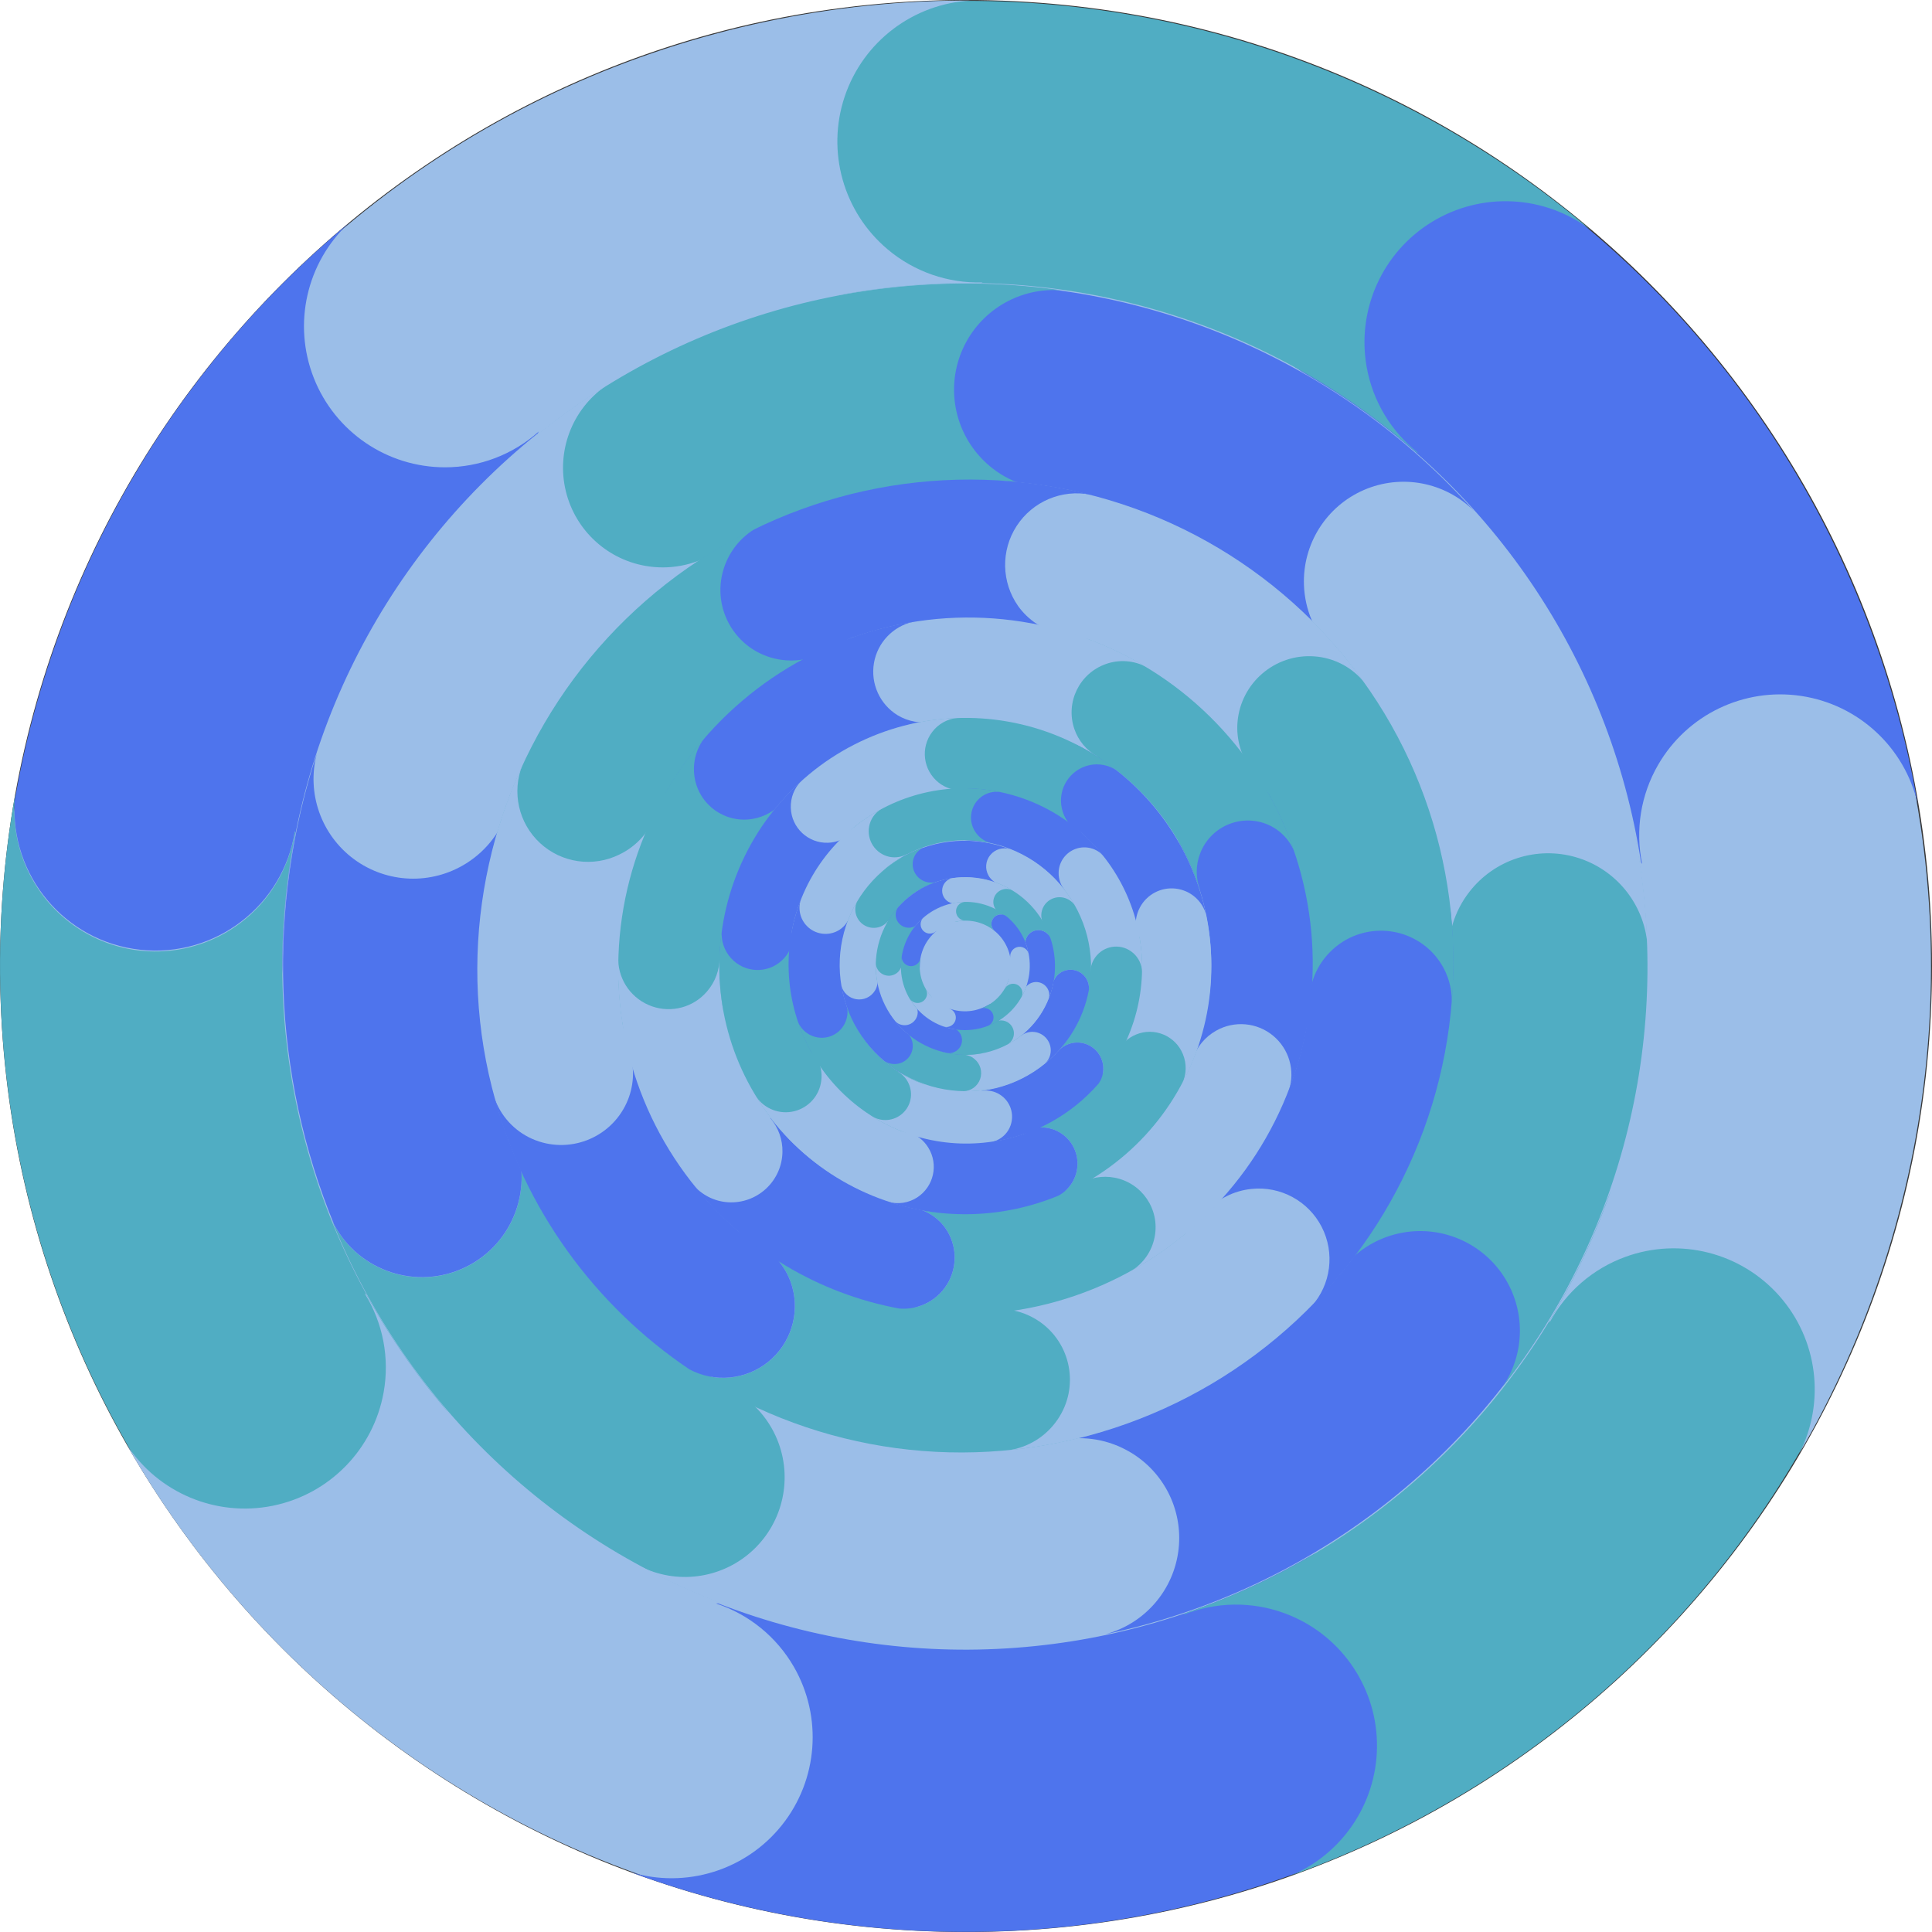
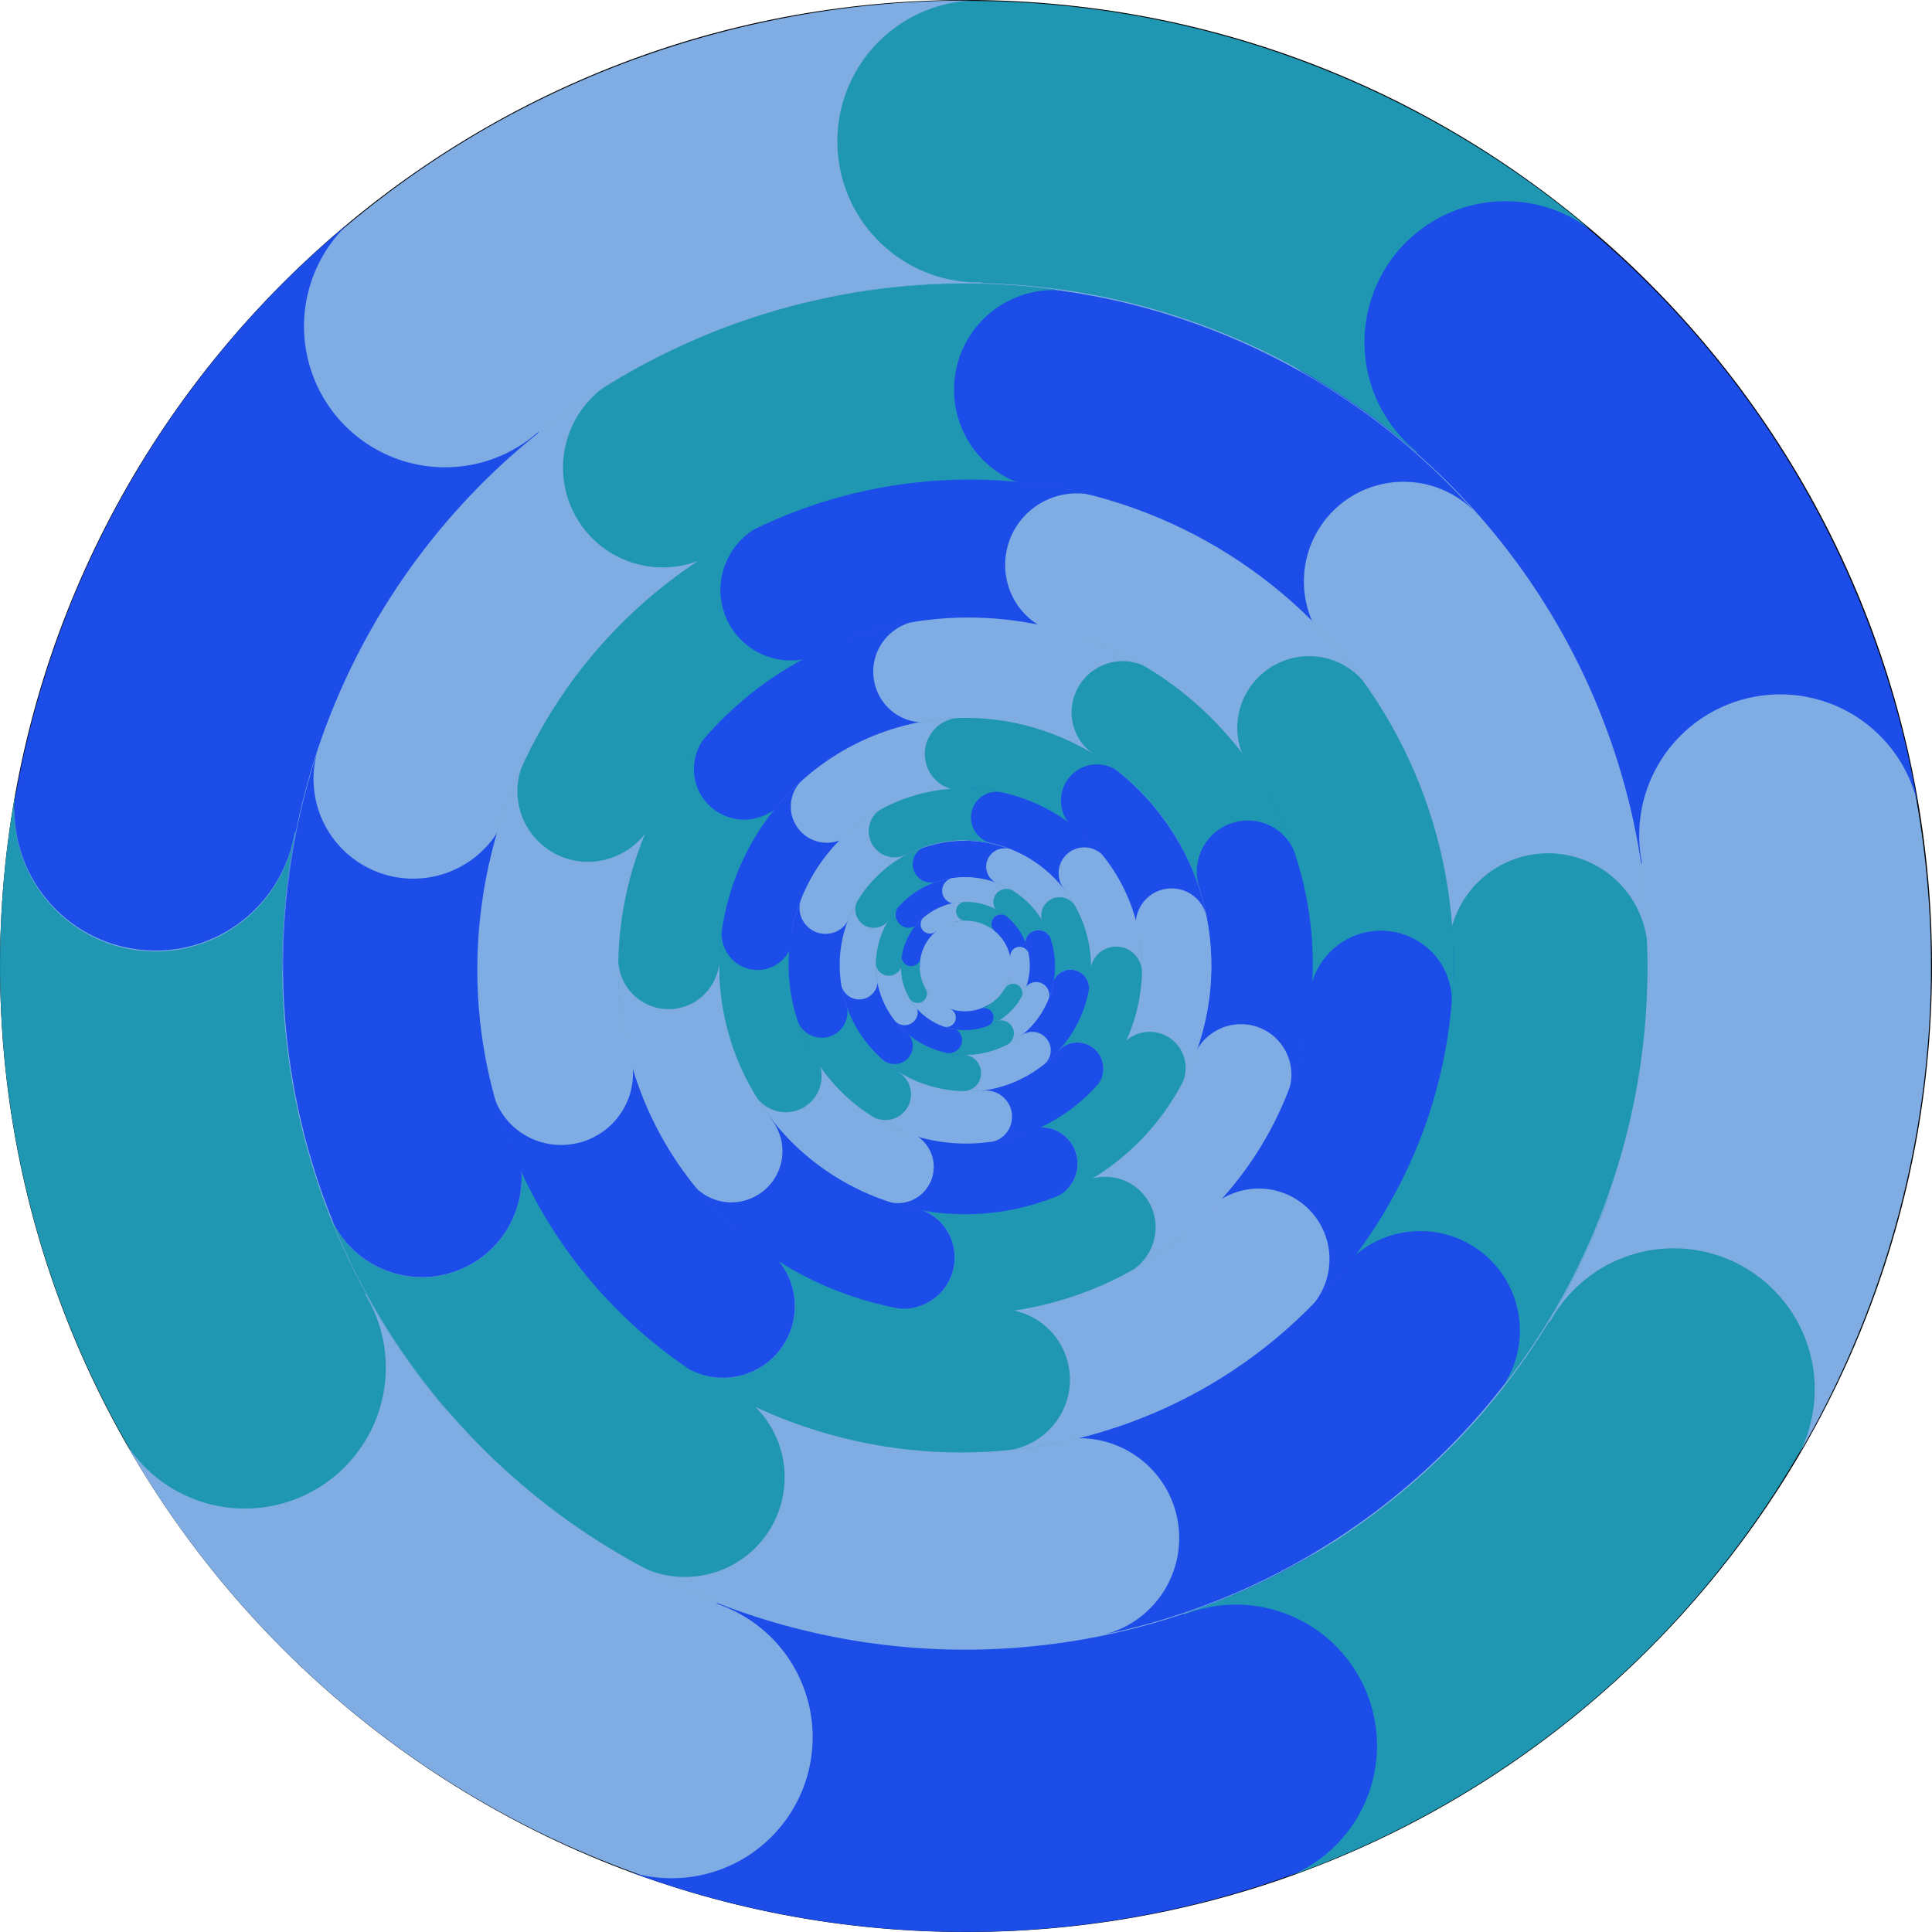
<svg xmlns="http://www.w3.org/2000/svg" id="Ebene_1" data-name="Ebene 1" viewBox="0 0 1000 1000">
  <defs>
    <style>
      .cls-1 {
-         opacity: 0.78;
+         opacity: 1;
      }

      .cls-2 {
        fill: #7face2;
      }

      .cls-3 {
        fill: #1f96b2;
      }

      .cls-4 {
        fill: #1c4de8;
      }
    </style>
  </defs>
  <g id="Ebene_1-2" data-name="Ebene 1" class="cls-1">
    <g id="Background">
      <g id="BG">
        <path class="cls-2" d="M500,999.5C224.056,999.307.516,775.455.709,499.511A499.64,499.64,0,0,1,305.57,39.75C559.759-67.631,852.87,51.381,960.25,305.57s-11.631,547.3-265.82,654.68A496.5,496.5,0,0,1,500,999.5Z" />
        <path d="M500,1c275.662.168,498.994,223.772,498.826,499.434A499.131,499.131,0,0,1,694.23,959.79C440.3,1067.06,147.48,948.165,40.21,694.23S51.835,147.48,305.77,40.21A495.883,495.883,0,0,1,500,1m0-1C223.86,0,0,223.88,0,500s223.86,500,500,500,500-223.86,500-500S776.14,0,500,0Z" />
      </g>
    </g>
    <g id="Spirals">
      <g id="Circle1">
        <path class="cls-3" d="M127.32,475.44A73,73,0,0,1,7.99,410.57c-25.4,140.91,9.59,291.64,108.68,410h0l.31.39a73,73,0,0,0,111.85-93.85h0c-.32-.37-.65-.72-1-1.09v-.11a353,353,0,0,1-74.94-294.77l-.26-1A72.73,72.73,0,0,1,127.32,475.44Z" />
        <path class="cls-2" d="M198.59,720.55a73,73,0,0,1-133.13,27c71.12,124.33,194.86,217.27,346.78,244.22h0l.49.1a73,73,0,0,0,25.35-143.79l-1.44-.21-.09-.07c-108.98-19.75-197.23-87.52-246.89-177.64l-.85-.61A72.668,72.668,0,0,1,198.59,720.55Z" />
        <path class="cls-4" d="M410.87,862.69a73,73,0,0,1-84.61,106.28c134.36,49.48,288.88,41.19,422.61-35.84h0l.45-.25a73,73,0,0,0-73-126.44h0c-.43.25-.83.51-1.25.76h-.11a353,353,0,0,1-303.31,22.68l-1.05.08A72.729,72.729,0,0,1,410.87,862.69Z" />
        <path class="cls-3" d="M664.71,834.95a73,73,0,0,1,3.5,135.81C802.94,922.3,915.97,816.62,968.9,671.65h0c.06-.15.13-.3.19-.46a73,73,0,0,0-137.2-49.94c-.17.46-.3.93-.46,1.39l-.08.08A353,353,0,0,1,613.53,834.99l-.75.73A72.784,72.784,0,0,1,664.71,834.95Z" />
        <path class="cls-2" d="M841.32,650.54a73,73,0,0,1,90,101.78c72-123.72,90.71-277.33,38.06-422.44h0a1.446,1.446,0,0,0-.16-.47,73.007,73.007,0,0,0-137.2,49.96c.17.46.36.91.53,1.36v.15c37.4,104.25,22.85,214.61-30.39,302.63l-.1,1A72.718,72.718,0,0,1,841.32,650.54Z" />
        <path class="cls-4" d="M858.24,395.88a73,73,0,0,1,134.34,20.14C968.25,274.96,883.82,145.29,750.23,67.99h0c-.15-.09-.28-.18-.43-.26a73,73,0,1,0-73,126.44l1.29.7.06.09A353,353,0,0,1,849.39,446.33l.59.86A72.712,72.712,0,0,1,858.24,395.88Z" />
        <path class="cls-3" d="M707.37,189.88a73,73,0,0,1,115.86-71C713.9,26.45,565.87-18.61,413.85,8.04h0l-.5.07a73,73,0,1,0,23.638,144.074h0q.863-.143,1.722-.3c.48-.08.95-.19,1.43-.29h.1a353,353,0,0,1,292.75,82.48l1,.29A72.762,72.762,0,0,1,707.37,189.88Z" />
        <path class="cls-2" d="M459.48,129.1A73,73,0,0,1,502.64.29C359.46-.25,217.1,60.38,117.78,178.51h0c-.1.13-.22.25-.33.38a73.012,73.012,0,1,0,111.524,94.262q.174-.205.346-.412c.31-.37.6-.76.91-1.14h.1c71.58-84.51,174.43-127.09,277.27-125l1-.43A72.718,72.718,0,0,1,459.48,129.1Z" />
        <path class="cls-4" d="M230.32,241.88a73,73,0,0,1-49.74-126.41A499.476,499.476,0,0,0,7.63,414.26a73,73,0,0,0,145,15.83l.26,1a355.51,355.51,0,0,0-6.71,73c.08-1.39.13-2.79.13-4.21v-1.56a353,353,0,0,1,132.06-274l.46-.94A72.73,72.73,0,0,1,230.32,241.88Z" />
      </g>
      <g id="Circle2">
        <path class="cls-3" d="M267.52,625.34a51.59,51.59,0,0,1-95.82,6.08A352.622,352.622,0,0,0,390.92,835.88h0l.33.12a51.594,51.594,0,0,0,31.991-98.1l-.361-.116h0l-1-.29h-.06A249.48,249.48,0,0,1,266.12,589.3l-.54-.51A51.4,51.4,0,0,1,267.52,625.34Z" />
        <path class="cls-2" d="M402.32,745.2a51.58,51.58,0,0,1-69.49,66.24,352.58,352.58,0,0,0,299.32,15.69h0l.33-.12a51.59,51.59,0,0,0-37.7-96.045q-.308.12-.613.245t-.595.242l-.94.41h-.08a249.46,249.46,0,0,1-214.52-13.43h-.74A51.451,51.451,0,0,1,402.32,745.2Z" />
        <path class="cls-4" d="M582.8,750.42a51.58,51.58,0,0,1-10.65,95.46A352.67,352.67,0,0,0,811.53,665.44h0a3,3,0,0,0,.17-.31,51.59,51.59,0,1,0-91.23-48.2c-.16.31-.3.62-.46.93h-.06a249.455,249.455,0,0,1-173,127.61l-.59.44A51.278,51.278,0,0,1,582.8,750.42Z" />
        <path class="cls-3" d="M724.25,638.36a51.57,51.57,0,0,1,53.16,79.93,352.619,352.619,0,0,0,67.43-292h0l-.06-.35a51.591,51.591,0,0,0-100.87,21.72c.07.34.16.67.24,1v.07a249.449,249.449,0,0,1-50.48,208.93l-.17.72A51.375,51.375,0,0,1,724.25,638.36Z" />
        <path class="cls-2" d="M760.57,461.59a51.58,51.58,0,0,1,92.11,27.06A352.642,352.642,0,0,0,716.6,221.59h0l-.28-.22a51.6,51.6,0,1,0-63.3,81.51h0c.27.22.55.41.83.62v.07a249.478,249.478,0,0,1,95.63,192.5l.33.66A51.4,51.4,0,0,1,760.57,461.59Z" />
        <path class="cls-4" d="M674.93,302.88a51.58,51.58,0,0,1,87.95-38.48,352.571,352.571,0,0,0-275.9-117.12h-.36a51.591,51.591,0,0,0,3.88,103.11c.34,0,.68-.05,1-.07h.07a249.45,249.45,0,0,1,197,86l.68.3A51.358,51.358,0,0,1,674.93,302.88Z" />
        <path class="cls-3" d="M507.15,236.31a51.58,51.58,0,0,1,42.65-86,352.589,352.589,0,0,0-286.64,87.63h0l-.26.24a51.59,51.59,0,1,0,68.423,77.23q.413-.366.817-.74c.26-.23.5-.48.75-.71h.07a249.441,249.441,0,0,1,206.18-60.78l.71-.21A51.411,51.411,0,0,1,507.15,236.31Z" />
        <path class="cls-2" d="M335.99,293.2a51.58,51.58,0,0,1-22.62-93.32,352.612,352.612,0,0,0-163.25,251.4h0l-.06.35a51.613,51.613,0,0,0,102.26,14.09h0a7.646,7.646,0,0,1,.11-1v-.06a249.492,249.492,0,0,1,118.89-179.1l.41-.62A51.38,51.38,0,0,1,335.99,293.2Z" />
        <path class="cls-4" d="M241.32,446.88a51.58,51.58,0,0,1-77.3-56.94,353,353,0,0,0,8.89,243.83,51.58,51.58,0,0,0,92.71-45.07l.54.51a251.315,251.315,0,0,0,23.44,46.2c-.48-.87-1-1.73-1.51-2.57-.18-.3-.38-.58-.57-.86v-.1a249.48,249.48,0,0,1-24-213.6l-.08-.73A51.426,51.426,0,0,1,241.32,446.88Z" />
      </g>
      <g id="Circle3">
        <path class="cls-3" d="M410.12,666.25a37.12,37.12,0,0,1-54.89,41.63,252,252,0,0,0,211.35,34.23h0l.24-.07a37.06,37.06,0,0,0,25.73-45.46,36.6,36.6,0,0,0-45.136-25.335h0l-.264.075c-.24.06-.48.14-.71.22h-.06a178.27,178.27,0,0,1-151.29-26.09l-.52-.09A36.2,36.2,0,0,1,410.12,666.25Z" />
        <path class="cls-2" d="M537.8,683.88a36.56,36.56,0,0,1,9.662,50.793h0l-.142.207a37.151,37.151,0,0,1-25,15.73A254.933,254.933,0,0,0,707.38,641.28h0l.15-.2a36.57,36.57,0,0,0-9.218-50.89h0l-.262-.18a37.12,37.12,0,0,0-51.33,9.87l-.4.62h0A180.332,180.332,0,0,1,512.8,677.57l-.48.31A36.651,36.651,0,0,1,537.8,683.88Z" />
        <path class="cls-4" d="M647.73,615.39a36.58,36.58,0,0,1,31.11,60.76c51-51.64,79.59-124.42,72.24-201.76h0a2.085,2.085,0,0,0,0-.25,36.52,36.52,0,0,0-39.88-32.818h0l-.37.038a37.17,37.17,0,0,0-33.23,40.38c0,.24.07.49.09.73v.05c5.08,55.53-16.05,107.67-53.27,144.17l-.18.49A37.137,37.137,0,0,1,647.73,615.39Z" />
        <path class="cls-3" d="M688.26,492.93a37,37,0,0,1,52.19-.84,36.312,36.312,0,0,1,11,27.13c6-71.93-18.87-145.63-74.43-199.77h0l-.18-.18a37,37,0,0,0-51.76,52.85c.17.17.36.33.54.49v.06a176.172,176.172,0,0,1,51.91,143.8l.18.5A36.923,36.923,0,0,1,688.26,492.93Z" />
        <path class="cls-2" d="M640.53,373.8a37.23,37.23,0,0,1,39.71-34.07,36.466,36.466,0,0,1,26,13.6A250,250,0,0,0,519.96,249.02h-.25A37.24,37.24,0,0,0,480,283.1a36.46,36.46,0,0,0,33.429,39.257q.221.018.441.033h.79a176.8,176.8,0,0,1,132.79,76.16l.46.26A36.307,36.307,0,0,1,640.53,373.8Z" />
        <path class="cls-4" d="M526.99,313.71a37.05,37.05,0,0,1,37.46-57.66,254,254,0,0,0-210.95,40h0l-.21.14a36.68,36.68,0,1,0,41.972,60.167l.148-.1q.352-.247.7-.5l.59-.45h.06a179.682,179.682,0,0,1,151.56-27.17l.52-.09A36.336,36.336,0,0,1,526.99,313.71Z" />
        <path class="cls-3" d="M400.54,340.76a36.44,36.44,0,0,1-26.577-44.152c.038-.153.077-.306.117-.458a37.089,37.089,0,0,1,18.16-23.27A254.46,254.46,0,0,0,255.32,438.43h0a1.119,1.119,0,0,1-.07.24,36.45,36.45,0,0,0,26.01,44.505h0c.15.039.3.078.45.115a37.23,37.23,0,0,0,45-26.74c.07-.24.12-.48.17-.72h0a180,180,0,0,1,99.44-117.75l.34-.41A37,37,0,0,1,400.54,340.76Z" />
        <path class="cls-2" d="M320.57,442.31a36.57,36.57,0,0,1-50.18-46.32c-30.31,65.75-32.31,143.7,1.17,213.66h0c0,.08.07.16.11.23a37,37,0,0,0,66.65-32.17c-.1-.22-.22-.44-.33-.66h0c-23.84-50.29-21.83-106.35.73-153.23v-.52A37.132,37.132,0,0,1,320.57,442.31Z" />
        <path class="cls-4" d="M324.32,570.88a37.21,37.21,0,0,1-48.9,18.58,36.3,36.3,0,0,1-19.68-21.68,248.879,248.879,0,0,0,101.1,141,37.12,37.12,0,0,0,53.27-42.5,36.2,36.2,0,0,0-15.55-21l.52.09a178.228,178.228,0,0,0,32.16,18.08c-.62-.32-1.26-.64-1.91-.93l-.68-.28h0a176,176,0,0,1-98.33-117.06l-.34-.4A36.557,36.557,0,0,1,324.32,570.88Z" />
      </g>
      <g id="Circle4">
        <path class="cls-3" d="M488.32,634.33a26.5,26.5,0,0,1-24.13,42.84,180,180,0,0,0,148.13-37.66h0l.14-.12a26.46,26.46,0,0,0,3.93-37.08,26.131,26.131,0,0,0-36.76-3.771l-.16.131-.4.34h0a127.241,127.241,0,0,1-106.5,25.92l-.37.09A25.92,25.92,0,0,1,488.32,634.33Z" />
        <path class="cls-2" d="M576.91,609.56a26.1,26.1,0,0,1,20.766,30.515h0c-.015.078-.03.156-.046.234a26.51,26.51,0,0,1-11.9,17.4,182,182,0,0,0,90.15-124.23h0a.965.965,0,0,0,0-.17,26.1,26.1,0,0,0-20.486-30.7l-.234-.046a26.5,26.5,0,0,0-30.81,21.05l-.09.52h0a128.758,128.758,0,0,1-65.54,88.43l-.22.3A26.142,26.142,0,0,1,576.91,609.56Z" />
        <path class="cls-4" d="M629.46,533.48a26.11,26.11,0,0,1,37.64,30.95,180.4,180.4,0,0,0-10-152.67h0l-.09-.16a26.071,26.071,0,0,0-35.45-10.129h0c-.077.042-.153.085-.23.129a26.54,26.54,0,0,0-10.28,35.89l.27.46h0a127.62,127.62,0,0,1,6.09,109.56v.37A26.544,26.544,0,0,1,629.46,533.48Z" />
        <path class="cls-3" d="M621.19,441.76a26.42,26.42,0,0,1,33.94-15.39,25.944,25.944,0,0,1,14.92,14.65A177.768,177.768,0,0,0,564.51,331.34h0l-.16-.07a26.41,26.41,0,0,0-18.88,49.33l.49.17h0a125.8,125.8,0,0,1,74.87,79.43l.26.27A26.31,26.31,0,0,1,621.19,441.76Z" />
        <path class="cls-2" d="M556.07,377.3a26.57,26.57,0,0,1,16.32-33.6,26,26,0,0,1,20.93,1.52,178.48,178.48,0,0,0-151.69-15.34h-.17a26.59,26.59,0,0,0-16.32,33.61,26,26,0,0,0,33,16.224h0c.118-.04.236-.081.353-.123.17-.05.33-.12.5-.18h0A126.22,126.22,0,0,1,567.6,391.54h.38A25.85,25.85,0,0,1,556.07,377.3Z" />
        <path class="cls-4" d="M464.62,370.22a26.46,26.46,0,0,1,8.15-48.41,181.348,181.348,0,0,0-126.8,86.14h0l-.1.15a26.2,26.2,0,1,0,44.686,27.366c.107-.174.211-.35.314-.526l.26-.46h0a128.249,128.249,0,0,1,91.54-60.84l.31-.21A25.936,25.936,0,0,1,464.62,370.22Z" />
        <path class="cls-3" d="M389.49,423.88a26,26,0,0,1-29.942-21.341c-.02-.12-.04-.239-.058-.359a26.52,26.52,0,0,1,5.29-20.39,181.626,181.626,0,0,0-42.62,147.33h0v.18a26,26,0,0,0,29.64,21.758l.359-.058a26.591,26.591,0,0,0,21.86-30.3,3.386,3.386,0,0,0-.1-.52h0a128.523,128.523,0,0,1,31.63-105.35l.11-.36A26.437,26.437,0,0,1,389.49,423.88Z" />
        <path class="cls-2" d="M365.99,513.13a26.11,26.11,0,0,1-46-16.08,178.892,178.892,0,0,0,61.5,139.6h0l.13.12a26.42,26.42,0,0,0,34.5-40c-.13-.12-.27-.22-.4-.33h0a126.572,126.572,0,0,1-43.13-100.56l-.15-.34A26.51,26.51,0,0,1,365.99,513.13Z" />
        <path class="cls-4" d="M405,596.27a26.56,26.56,0,0,1-26.74,26.07,25.9,25.9,0,0,1-19.05-8.6,177.705,177.705,0,0,0,106.28,63.57,26.5,26.5,0,0,0,22.8-43,25.919,25.919,0,0,0-16.14-9.3l.37-.09a126.666,126.666,0,0,0,26.2,2.7c-.5,0-1-.06-1.51-.06h-.53a125.651,125.651,0,0,1-97.66-48.68l-.34-.17A26.131,26.131,0,0,1,405,596.27Z" />
      </g>
      <g id="Circle5">
        <path class="cls-3" d="M544.81,584.47a18.82,18.82,0,0,1,2.17,34.85,127.811,127.811,0,0,0,73.74-79.71h0v-.12a18.809,18.809,0,0,0-12-23.62,18.57,18.57,0,0,0-23.365,11.99l-.035.11a1.231,1.231,0,0,1-.11.36h0a90.363,90.363,0,0,1-53.45,56.61l-.19.2A18.365,18.365,0,0,1,544.81,584.47Z" />
        <path class="cls-2" d="M588.05,535.45a18.53,18.53,0,0,1,24.183,10.095h0c.03.071.058.143.087.215a18.889,18.889,0,0,1-.36,15,129.271,129.271,0,0,0,5.66-108.88h0v-.12a18.55,18.55,0,0,0-24.07-10.433h0l-.23.093a18.83,18.83,0,0,0-10.2,24.46c0,.11.1.22.14.34h0a91.43,91.43,0,0,1-4.88,78v.27A18.554,18.554,0,0,1,588.05,535.45Z" />
        <path class="cls-4" d="M589.96,469.8a18.55,18.55,0,0,1,34.4,3.89,128.171,128.171,0,0,0-65-87.1h0l-.11-.06a18.52,18.52,0,0,0-25.052,7.641h0l-.088.168a18.84,18.84,0,0,0,7.75,25.36l.33.17h0a90.692,90.692,0,0,1,46,62.94l.16.22A18.861,18.861,0,0,1,589.96,469.8Z" />
        <path class="cls-3" d="M549.58,418.33a18.77,18.77,0,0,1,14.28-22.29,18.441,18.441,0,0,1,14.55,3,126.29,126.29,0,0,0-105.29-24.61h-.13a18.761,18.761,0,1,0,7.7,36.724l.113-.024h0l.36-.09h0a89.338,89.338,0,0,1,75.32,18.4l.26.06A18.742,18.742,0,0,1,549.58,418.33Z" />
        <path class="cls-2" d="M485.86,405.09a18.89,18.89,0,0,1-3.27-26.34,18.5,18.5,0,0,1,13-7.16,126.75,126.75,0,0,0-96.27,49.45h0l-.08.1a18.87,18.87,0,0,0,3.26,26.33,18.478,18.478,0,0,0,25.949-3.1h0c.051-.064.1-.128.15-.193l.22-.3h0a89.661,89.661,0,0,1,69.5-34.76l.24-.12A18.442,18.442,0,0,1,485.86,405.09Z" />
        <path class="cls-4" d="M428.62,436.21a18.672,18.672,0,0,1-19.3-18.019v-.041a18.867,18.867,0,0,1,5.42-13.94,128.812,128.812,0,0,0-42.27,100.34h0v.13a18.6,18.6,0,1,0,37.18-1.39h0v-.37h0a91.059,91.059,0,0,1,31-71.64l.1-.25A18.4,18.4,0,0,1,428.62,436.21Z" />
        <path class="cls-3" d="M404.59,497.23a18.48,18.48,0,0,1-26.108-1.171c-.055-.059-.109-.119-.162-.179a18.829,18.829,0,0,1-4.74-14.2,129,129,0,0,0,31.55,104.3h0l.08.1a18.49,18.49,0,0,0,26.106,1.487c.059-.052.116-.1.174-.157a18.88,18.88,0,0,0,1.32-26.5l-.26-.28h0a91.309,91.309,0,0,1-21.86-75l-.08-.26A18.741,18.741,0,0,1,404.59,497.23Z" />
        <path class="cls-2" d="M425.07,559.5a18.54,18.54,0,0,1-33.64,8.21,127.061,127.061,0,0,0,90.6,59.43h.13a18.763,18.763,0,0,0,5.09-37.18h-.37a89.907,89.907,0,0,1-64.56-43.32l-.22-.15A18.843,18.843,0,0,1,425.07,559.5Z" />
        <path class="cls-4" d="M480.46,593.97a18.88,18.88,0,0,1-5.87,25.91,18.369,18.369,0,0,1-14.67,2.23,126.241,126.241,0,0,0,87.91-3.23,18.82,18.82,0,0,0-3-34.42,18.359,18.359,0,0,0-13.22.69l.19-.2a90.845,90.845,0,0,0,16.66-8.51q-.469.25-.93.54l-.31.21h0a89.269,89.269,0,0,1-77,8.71h-.27A18.55,18.55,0,0,1,480.46,593.97Z" />
      </g>
      <g id="Circle6">
        <path class="cls-3" d="M555.66,539.77a13.481,13.481,0,0,1,15.26,11.32,13.327,13.327,0,0,1-2.71,10.36,91.66,91.66,0,0,0,21.83-74.77h0v-.09a13.47,13.47,0,0,0-15.25-11.32,13.32,13.32,0,0,0-11.175,15.165h0l.015.095a.468.468,0,0,0,.05.26h0a64.848,64.848,0,0,1-16.19,53.45l-.06.18A13.188,13.188,0,0,1,555.66,539.77Z" />
        <path class="cls-2" d="M567.73,494.47a13.31,13.31,0,0,1,18.784-1.207l.076.067a13.559,13.559,0,0,1,4.56,9.73,92.719,92.719,0,0,0-31.19-71.71h0l-.06-.07a13.31,13.31,0,0,0-18.793,1.064l-.067.076a13.5,13.5,0,0,0,1.26,19l.2.17h0a65.611,65.611,0,0,1,21.82,51.64l.08.18A13.352,13.352,0,0,1,567.73,494.47Z" />
        <path class="cls-4" d="M547.95,451.72a13.3,13.3,0,0,1,23.37-8.51,91.888,91.888,0,0,0-69.6-35.11h-.09A13.28,13.28,0,0,0,488,421.021v.139a13.53,13.53,0,0,0,13.09,13.81h.23a65,65,0,0,1,49.66,25.68l.17.09A13.473,13.473,0,0,1,547.95,451.72Z" />
        <path class="cls-3" d="M505.56,431.6a13.46,13.46,0,0,1,2-18.88,13.21,13.21,0,0,1,10.29-2.75,90.57,90.57,0,0,0-75.42,17.91h0l-.07.06a13.454,13.454,0,0,0,16.76,21.05l.2-.17h0a64.1,64.1,0,0,1,54.24-12.29h.18A13.39,13.39,0,0,1,505.56,431.6Z" />
        <path class="cls-2" d="M460.41,443.5a13.54,13.54,0,0,1-10.52-15.86,13.294,13.294,0,0,1,6.07-8.78,90.939,90.939,0,0,0-46,62.57h0v.09a13.54,13.54,0,0,0,10.52,15.86,13.26,13.26,0,0,0,15.655-10.324h0c.012-.058.024-.117.035-.176v-.27h0a64.309,64.309,0,0,1,33.44-44.53l.11-.15A13.224,13.224,0,0,1,460.41,443.5Z" />
        <path class="cls-4" d="M433.63,481.79a13.47,13.47,0,0,1-19.13-16.1,92.391,92.391,0,0,0,5,77.94h0a.534.534,0,0,1,0,.08,13.361,13.361,0,0,0,23.512-12.7l-.072-.131c0-.08-.09-.16-.14-.24h0a65.362,65.362,0,0,1-3-55.92v-.19A13.248,13.248,0,0,1,433.63,481.79Z" />
        <path class="cls-3" d="M437.74,528.65a13.26,13.26,0,0,1-17.134,7.621l-.156-.061a13.512,13.512,0,0,1-7.58-7.6,92.53,92.53,0,0,0,53.62,56.84h.09a13.268,13.268,0,0,0,17.235-7.421v0l.054-.137a13.56,13.56,0,0,0-7.64-17.44l-.25-.09h0a65.511,65.511,0,0,1-38-41.15l-.13-.14A13.433,13.433,0,0,1,437.74,528.65Z" />
        <path class="cls-2" d="M470.81,562.07a13.3,13.3,0,0,1-19,16,91.132,91.132,0,0,0,77.18,9.14h.08a13.46,13.46,0,0,0-8.62-25.5l-.26.09h0a64.5,64.5,0,0,1-55.29-7.13h-.19A13.441,13.441,0,0,1,470.81,562.07Z" />
        <path class="cls-4" d="M517.4,566.47a13.53,13.53,0,0,1,4.52,18.48,13.2,13.2,0,0,1-8.71,6.14,90.546,90.546,0,0,0,55.41-30.21,13.34,13.34,0,0,0,2.3-9.81,13.481,13.481,0,0,0-15.26-11.32,13.193,13.193,0,0,0-8.26,4.67l.06-.18a64.96,64.96,0,0,0,8-10.8c-.15.21-.29.43-.42.65l-.13.23h0a64,64,0,0,1-46.65,30.24l-.16.1A13.269,13.269,0,0,1,517.4,566.47Z" />
      </g>
      <g id="Circle7">
        <path class="cls-3" d="M548.13,504.02a9.56,9.56,0,0,1,15.46,8.67,64.9,64.9,0,0,0-13.68-53.41h0a9.54,9.54,0,0,0-13.419-1.4h0a9.43,9.43,0,0,0-1.332,13.269l.042.051.12.14h0a45.882,45.882,0,0,1,9.42,38.39v.13A9.308,9.308,0,0,1,548.13,504.02Z" />
        <path class="cls-2" d="M539.13,472.07a9.431,9.431,0,0,1,11.019-7.512l.061.012a9.583,9.583,0,0,1,6.28,4.28,65.619,65.619,0,0,0-44.87-32.42h-.06a9.43,9.43,0,0,0-11.068,7.439l-.012.061a9.571,9.571,0,0,0,7.62,11.1h.18a46.439,46.439,0,0,1,31.94,23.57l.11.09A9.49,9.49,0,0,1,539.13,472.07Z" />
        <path class="cls-4" d="M511.65,453.17a9.43,9.43,0,0,1,11.14-13.6,65.079,65.079,0,0,0-55.06,3.73h-.06a9.41,9.41,0,0,0-3.627,12.8l.037.066a9.57,9.57,0,0,0,12.95,3.71l.17-.1h0a46,46,0,0,1,39.51-2.27h.14A9.613,9.613,0,0,1,511.65,453.17Z" />
        <path class="cls-3" d="M478.58,456.21A9.53,9.53,0,0,1,473,443.98a9.377,9.377,0,0,1,5.28-5.39,64.1,64.1,0,0,0-39.49,38.14h0a.152.152,0,0,0,0,.06,9.524,9.524,0,0,0,17.752,6.907l.048-.127.06-.18h0a45.4,45.4,0,0,1,28.6-27.06l.1-.09A9.488,9.488,0,0,1,478.58,456.21Z" />
        <path class="cls-2" d="M455.37,479.75a9.59,9.59,0,0,1-12.13-5.87,9.4,9.4,0,0,1,.54-7.53,64.361,64.361,0,0,0-5.44,54.7h0v.06a9.591,9.591,0,0,0,12.13,5.87,9.391,9.391,0,0,0,5.811-11.941l-.021-.059-.07-.18h0a45.538,45.538,0,0,1,4.3-39.19v-.13A9.4,9.4,0,0,1,455.37,479.75Z" />
        <path class="cls-4" d="M452.88,512.73a9.54,9.54,0,0,1-17.46-2.85,65.389,65.389,0,0,0,31.15,45.67h.06a9.46,9.46,0,0,0,9.766-16.2l-.076-.045h0l-.16-.1h0a46.269,46.269,0,0,1-22-33l-.07-.12A9.411,9.411,0,0,1,452.88,512.73Z" />
        <path class="cls-3" d="M472.32,539.79a9.379,9.379,0,0,1-7.675,10.818h0l-.133.022a9.539,9.539,0,0,1-7.35-1.89,65.48,65.48,0,0,0,53.16,15.27h0a9.381,9.381,0,0,0,7.82-10.715c-.006-.042-.013-.083-.02-.125a9.58,9.58,0,0,0-10.94-7.86H507a46.377,46.377,0,0,1-38-11.34h-.13A9.516,9.516,0,0,1,472.32,539.79Z" />
        <path class="cls-2" d="M504.49,548.21a9.41,9.41,0,0,1-5.76,16.61,64.479,64.479,0,0,0,50.3-22.27h0a9.53,9.53,0,0,0-14.41-12.47l-.12.15h0a45.63,45.63,0,0,1-36.25,15.65h-.12A9.62,9.62,0,0,1,504.49,548.21Z" />
        <path class="cls-4" d="M534.45,534.08a9.581,9.581,0,0,1,9.42,9.63,9.348,9.348,0,0,1-3.08,6.88,64.139,64.139,0,0,0,22.85-38.38,9.56,9.56,0,0,0-15.51-8.19,9.311,9.311,0,0,0-3.35,5.82v-.13a46.243,46.243,0,0,0,1-9.45v.73h0a45.312,45.312,0,0,1-17.5,35.24l-.06.12A9.416,9.416,0,0,1,534.45,534.08Z" />
      </g>
      <g id="Circle8">
        <path class="cls-3" d="M531.16,485.69a6.781,6.781,0,0,1,8.79-3.77,6.711,6.711,0,0,1,3.82,3.8,46.141,46.141,0,0,0-27-28.43h0a6.8,6.8,0,0,0-8.79,3.78,6.708,6.708,0,0,0,3.78,8.7l.04.016h.12a32.671,32.671,0,0,1,19.17,20.58l.06.07A6.631,6.631,0,0,1,531.16,485.69Z" />
        <path class="cls-2" d="M514.49,468.97a6.72,6.72,0,0,1,4.266-8.492l.024-.008a6.819,6.819,0,0,1,5.38.48,46.721,46.721,0,0,0-39.11-4.58h0a6.7,6.7,0,0,0-4.3,8.443h0l.018.056a6.79,6.79,0,0,0,8.57,4.25h.13a33,33,0,0,1,28,3.57h.1A6.718,6.718,0,0,1,514.49,468.97Z" />
        <path class="cls-4" d="M490.88,466.76a6.7,6.7,0,0,1,2.2-12.31,46.29,46.29,0,0,0-32.91,21.43h0a6.69,6.69,0,0,0,2.165,9.21l.065.04a6.81,6.81,0,0,0,9.32-2.21.411.411,0,0,0,.07-.11h0a32.744,32.744,0,0,1,23.75-15.11l.08-.05A6.768,6.768,0,0,1,490.88,466.76Z" />
        <path class="cls-3" d="M471.39,480.12a6.79,6.79,0,0,1-7.71-5.67,6.63,6.63,0,0,1,1.41-5.17,45.6,45.6,0,0,0-11.3,37.38h0a6.78,6.78,0,0,0,13.41-2v-.13h0a32.27,32.27,0,0,1,8.36-26.65v-.09A6.76,6.76,0,0,1,471.39,480.12Z" />
        <path class="cls-2" d="M465.13,502.78a6.8,6.8,0,0,1-9.56.56,6.62,6.62,0,0,1-2.25-4.86,45.76,45.76,0,0,0,15.59,35.86h0a6.82,6.82,0,0,0,9.57-.56,6.692,6.692,0,0,0-.53-9.446l-.05-.044-.11-.08h0a32.37,32.37,0,0,1-10.92-25.83v-.09A6.66,6.66,0,0,1,465.13,502.78Z" />
        <path class="cls-4" d="M475.02,524.13a6.79,6.79,0,0,1-11.85,4.26,46.54,46.54,0,0,0,35.15,17.56h0a6.72,6.72,0,0,0,.752-13.419h-.019c-.124-.007-.249-.01-.373-.01h-.14a32.909,32.909,0,0,1-25.1-12.85h-.09A6.675,6.675,0,0,1,475.02,524.13Z" />
        <path class="cls-3" d="M496.46,534.21a6.681,6.681,0,0,1-1.028,9.391l-.062.049a6.78,6.78,0,0,1-5.23,1.38,46.662,46.662,0,0,0,38.33-8.95h0a6.68,6.68,0,0,0,1.139-9.378l-.049-.062a6.81,6.81,0,0,0-9.52-1.09l-.11.08h0a33,33,0,0,1-27.54,6.14h-.1A6.793,6.793,0,0,1,496.46,534.21Z" />
        <path class="cls-2" d="M519.38,528.27a6.7,6.7,0,0,1,2.18,12.32,45.867,45.867,0,0,0,23.52-31.28h0a6.78,6.78,0,0,0-13.28-2.7v.13h0A32.5,32.5,0,0,1,514.7,529l-.06.07A6.879,6.879,0,0,1,519.38,528.27Z" />
        <path class="cls-4" d="M533.09,509.11a6.82,6.82,0,0,1,9.19,2.71,6.631,6.631,0,0,1,.47,5.35,45.644,45.644,0,0,0,.89-31.77,6.8,6.8,0,0,0-12.48.29,6.629,6.629,0,0,0-.06,4.78l-.06-.07a32.713,32.713,0,0,0-2.69-6.2l.18.35.07.11h0a32.27,32.27,0,0,1,1.35,28v.09A6.712,6.712,0,0,1,533.09,509.11Z" />
      </g>
      <g id="Circle9">
        <path class="cls-3" d="M513.24,479.11a4.89,4.89,0,0,1,7.66-4.87,33.25,33.25,0,0,0-27.42-6.79h0a4.89,4.89,0,0,0-3.88,5.7,4.841,4.841,0,0,0,5.684,3.813h.106a23.522,23.522,0,0,1,19.62,5.07h.06A4.783,4.783,0,0,1,513.24,479.11Z" />
        <path class="cls-2" d="M496.64,475.42a4.82,4.82,0,0,1-.735-6.777h0l.035-.043a5,5,0,0,1,3.46-1.8,33.68,33.68,0,0,0-25.53,12.38h0a4.832,4.832,0,0,0,.672,6.8l.028.022a4.9,4.9,0,0,0,6.85-.75l.06-.07h0a23.831,23.831,0,0,1,18.39-8.69h.06A4.829,4.829,0,0,1,496.64,475.42Z" />
        <path class="cls-4" d="M481.44,483.23a4.82,4.82,0,0,1-4.939-4.7v-.044a4.881,4.881,0,0,1,1.5-3.59,33.359,33.359,0,0,0-11.68,25.76h0a4.83,4.83,0,0,0,4.908,4.751h.032a4.919,4.919,0,0,0,4.81-5,.272.272,0,0,0,0-.09h0a23.558,23.558,0,0,1,8.56-18.38v-.07A4.872,4.872,0,0,1,481.44,483.23Z" />
        <path class="cls-3" d="M474.78,498.88a4.88,4.88,0,0,1-6.87-.46,4.781,4.781,0,0,1-1.15-3.68,32.837,32.837,0,0,0,7.63,27.14h0a4.881,4.881,0,0,0,7.38-6.39h0l-.07-.07h0a23.252,23.252,0,0,1-5.25-19.54v-.07A4.839,4.839,0,0,1,474.78,498.88Z" />
        <path class="cls-2" d="M479.77,515.08a4.9,4.9,0,0,1-5.59,4,4.788,4.788,0,0,1-3.27-2.07,32.941,32.941,0,0,0,23.41,15.78h0a4.91,4.91,0,0,0,5.59-4,4.81,4.81,0,0,0-3.957-5.533l-.043-.007h-.11a23.372,23.372,0,0,1-16.64-11.45h-.05A4.816,4.816,0,0,1,479.77,515.08Z" />
        <path class="cls-4" d="M494.06,524.21a4.89,4.89,0,0,1-5.55,7.18,33.519,33.519,0,0,0,28.17-3h0a4.841,4.841,0,1,0-4.887-8.358l-.113.068h-.08a23.69,23.69,0,0,1-20.22,1.93h-.06A4.825,4.825,0,0,1,494.06,524.21Z" />
        <path class="cls-3" d="M510.98,522.02a4.81,4.81,0,0,1,3.02,6.1v0l-.019.054a4.914,4.914,0,0,1-2.64,2.86,33.57,33.57,0,0,0,19.79-20.29h0a4.8,4.8,0,0,0-2.927-6.125h0l-.073-.025a4.92,4.92,0,0,0-6.21,3v.09h0a23.769,23.769,0,0,1-14.35,14.4h-.05A4.92,4.92,0,0,1,510.98,522.02Z" />
        <path class="cls-2" d="M522.59,509.53a4.82,4.82,0,0,1,6.1,6.63,33.071,33.071,0,0,0,2.16-28.11h0a4.881,4.881,0,0,0-9.11,3.51v.09h0a23.4,23.4,0,0,1-1.75,20.14v.09A4.909,4.909,0,0,1,522.59,509.53Z" />
        <path class="cls-4" d="M523.49,492.58a4.9,4.9,0,0,1,6.63-1.92,4.8,4.8,0,0,1,2.35,3.07A32.787,32.787,0,0,0,520.7,474.1a4.89,4.89,0,0,0-7.46,5,4.782,4.782,0,0,0,1.81,2.92h-.06a23.53,23.53,0,0,0-4-2.73l.24.14.09.05h0a23.213,23.213,0,0,1,11.66,16.46v.05A4.793,4.793,0,0,1,523.49,492.58Z" />
      </g>
    </g>
  </g>
</svg>
